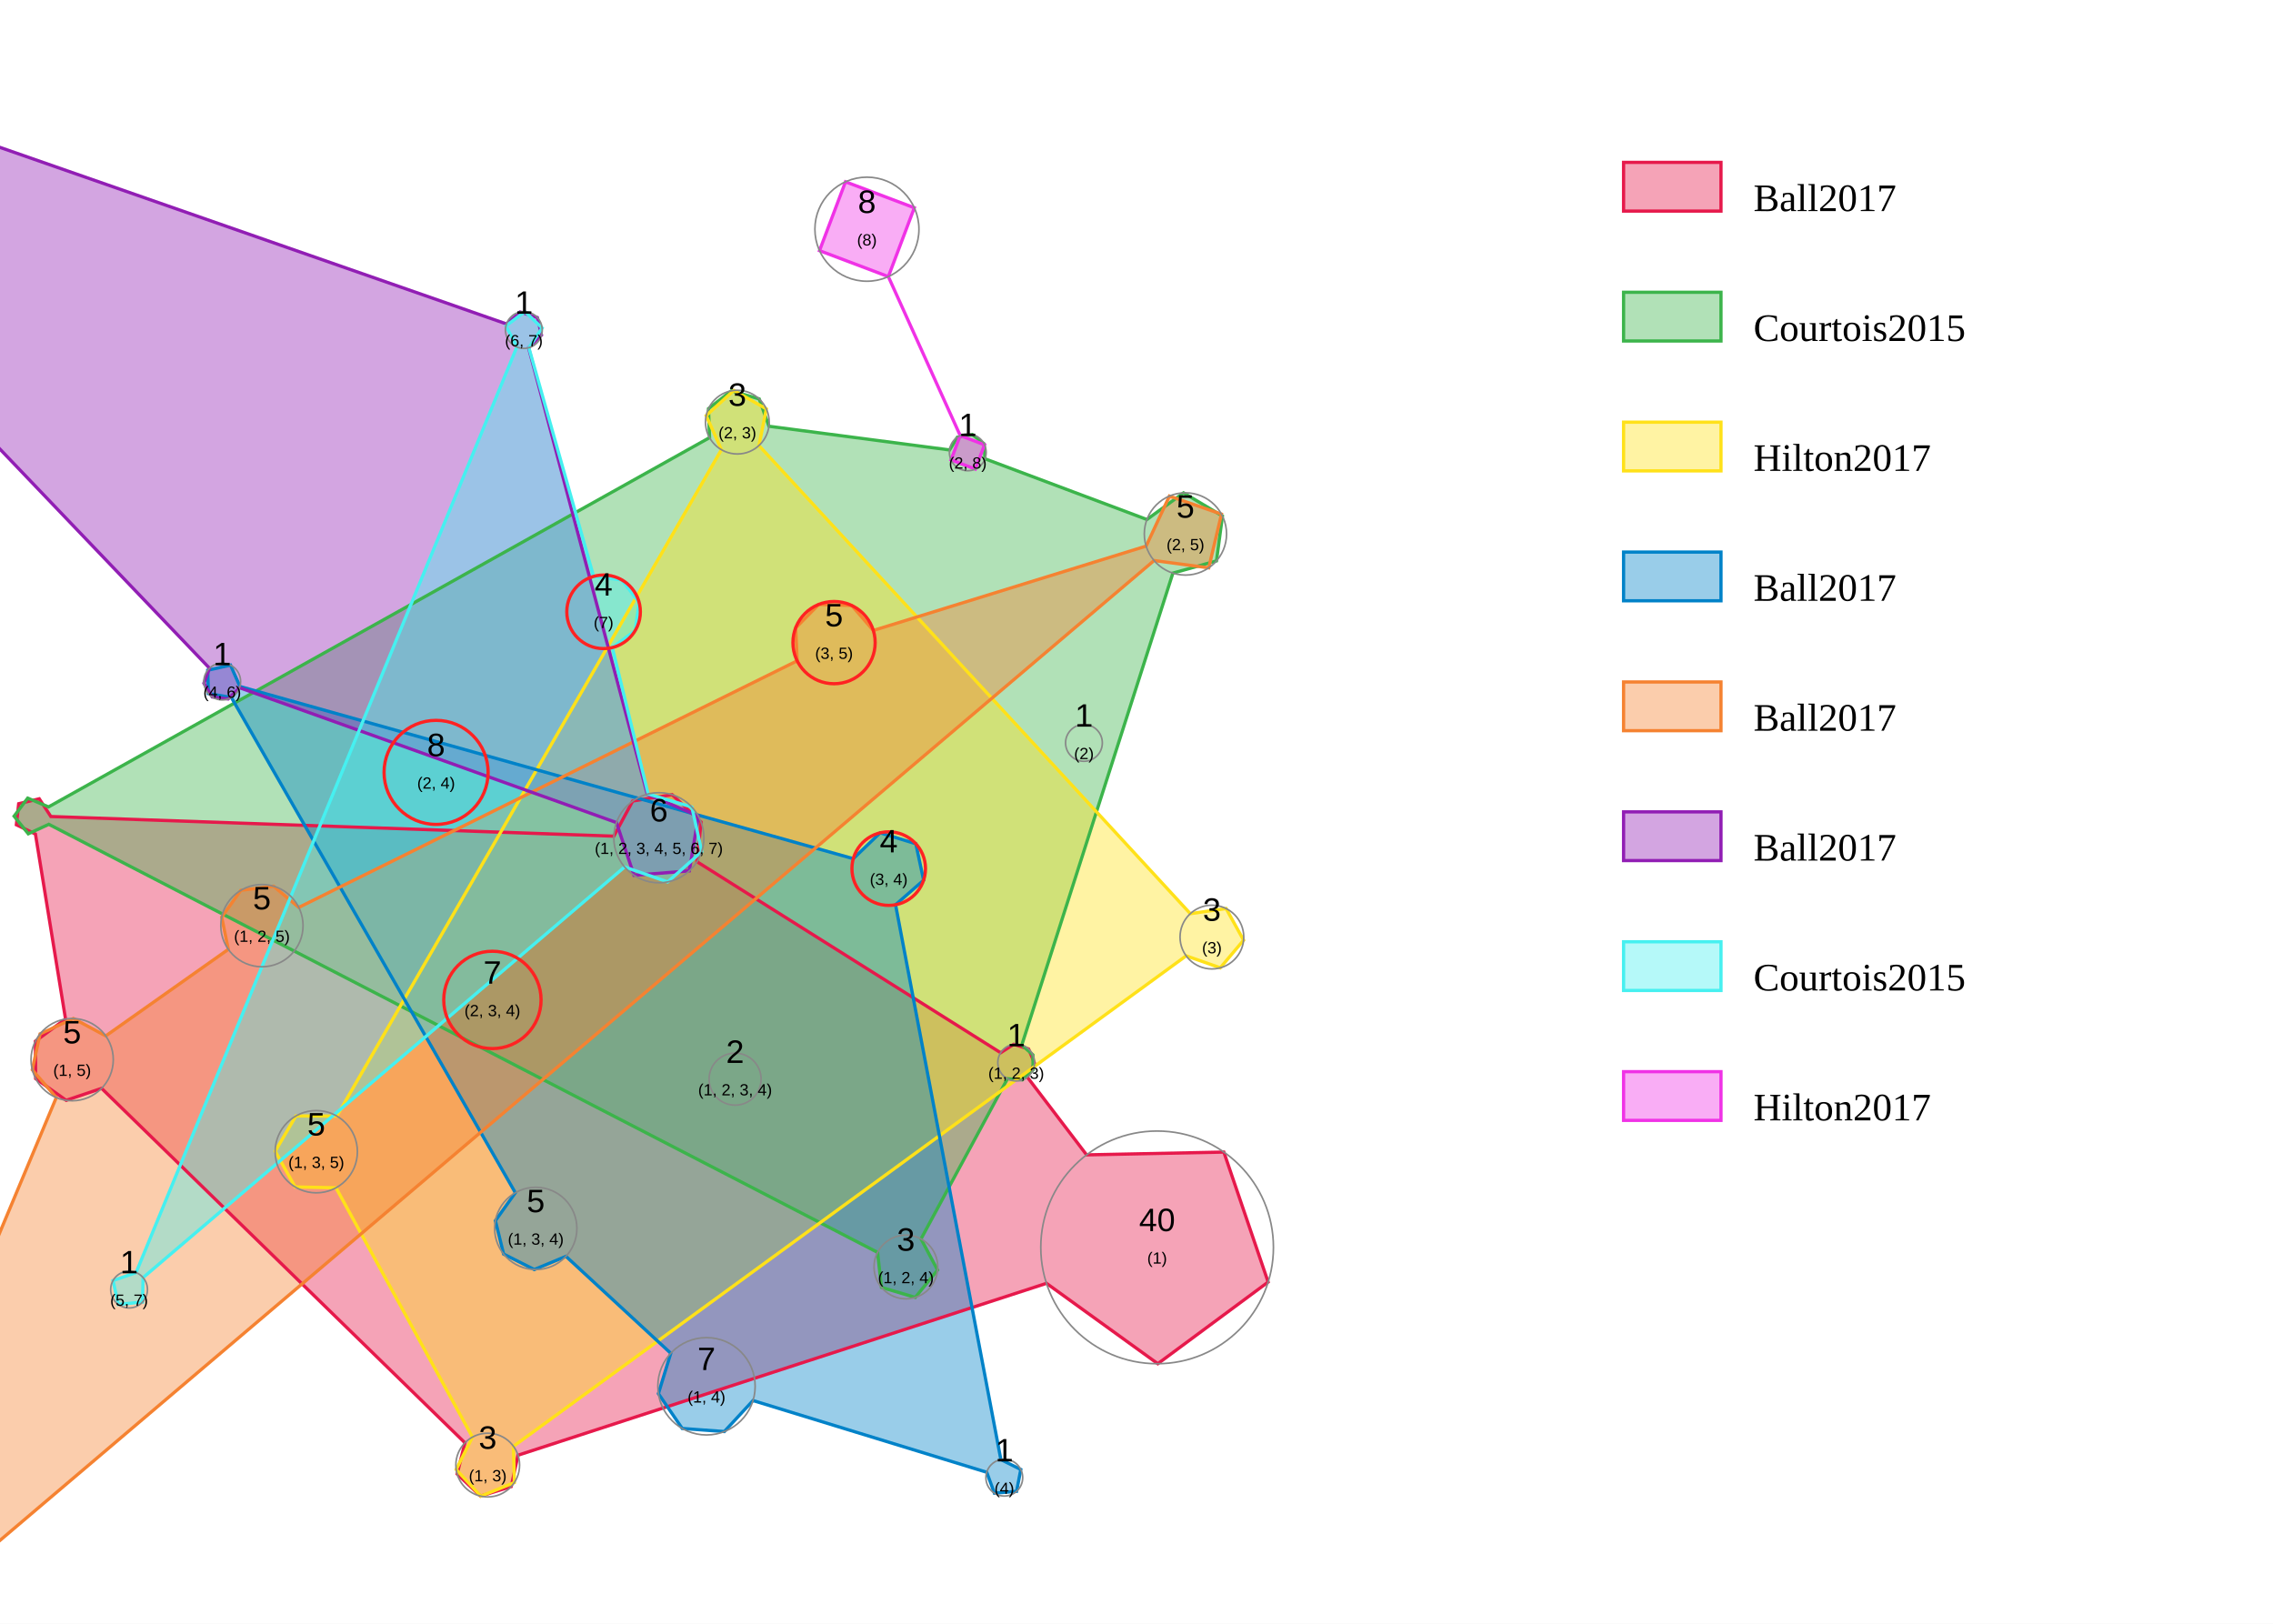
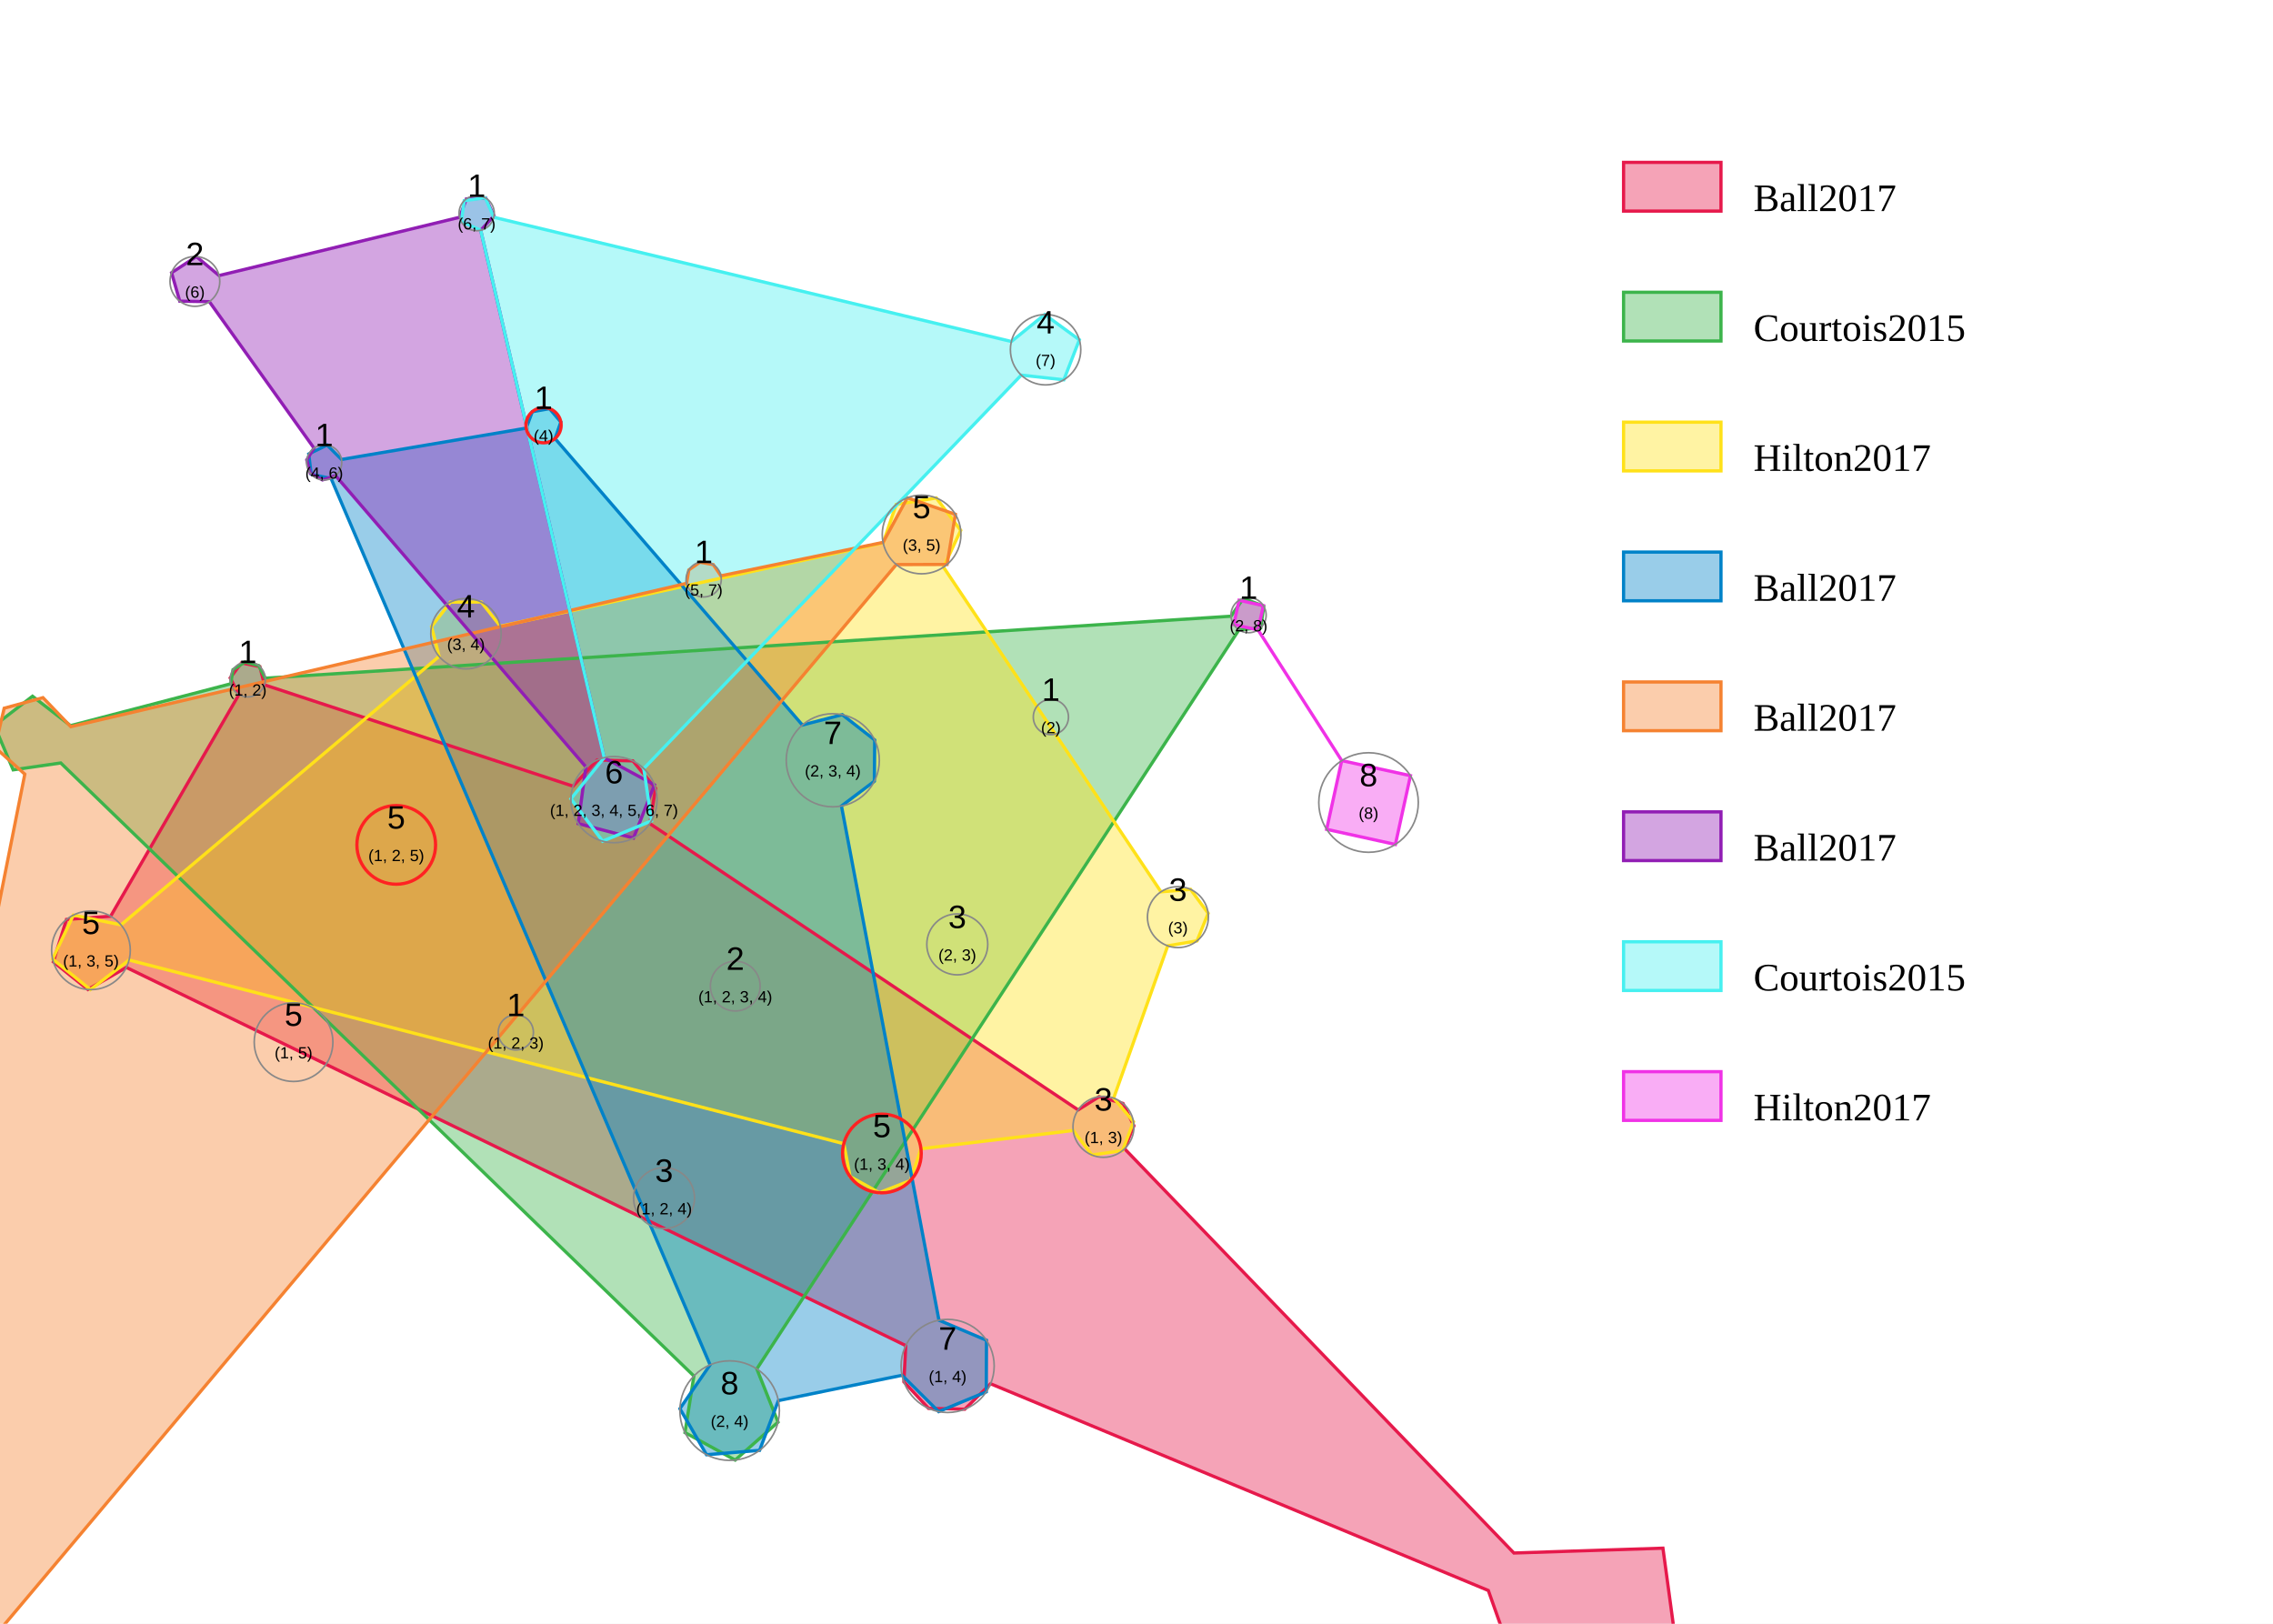
<svg xmlns="http://www.w3.org/2000/svg" xmlns:xlink="http://www.w3.org/1999/xlink" width="700" height="500">
  <defs>
    <style type="text/css">
  .borderLine {
	   stroke: none;
	   fill-opacity: 0.4;
  }
  .outLine {
	   stroke-width: 1;
	   fill: none;
  }
  .circle {
	   stroke: #888888;
	   stroke-width: 0.5;
	   fill: none;
    pointer-events: all;
  }
  .spcircle {
	   stroke: #FF2222;
	   stroke-width: 1;
	   fill: none;
    pointer-events: all;
  }
  .tLabel {
	   font-family: Arial;
    pointer-events: none;
	   font-size: 14px;
	   text-anchor: middle;
	   alignment-baseline: central;
  }
  .nLabel {
	   font-family: Arial;
    pointer-events: none;
	   font-size: 10px;
	   text-anchor: middle;
	   alignment-baseline: central;
  }
  .belong {
	   font-family: Arial;
    pointer-events: none;
	   font-size: 5px;
	   text-anchor: middle;
	   alignment-baseline: central;
  }
  .p0{
    stroke: none;
    fill: #e6194b;
  }
  .q0{
    fill: none;
    stroke: #e6194b;
  }
  .p1{
    stroke: none;
    fill: #3cb44b;
  }
  .q1{
    fill: none;
    stroke: #3cb44b;
  }
  .p2{
    stroke: none;
    fill: #ffe119;
  }
  .q2{
    fill: none;
    stroke: #ffe119;
  }
  .p3{
    stroke: none;
    fill: #0082c8;
  }
  .q3{
    fill: none;
    stroke: #0082c8;
  }
  .p4{
    stroke: none;
    fill: #f58231;
  }
  .q4{
    fill: none;
    stroke: #f58231;
  }
  .p5{
    stroke: none;
    fill: #911eb4;
  }
  .q5{
    fill: none;
    stroke: #911eb4;
  }
  .p6{
    stroke: none;
    fill: #46f0f0;
  }
  .q6{
    fill: none;
    stroke: #46f0f0;
  }
  .p7{
    stroke: none;
    fill: #f032e6;
  }
  .q7{
    fill: none;
    stroke: #f032e6;
  }

</style>
    <symbol id="bl0">
-       <path d="M 15.66 251.43 L 12.09 245.97 L 5.75 247.49 L 5.04 253.98 L 10.91 256.83 L 20.18 313.79 L 10.90 320.61 L 10.98 332.14 L 20.37 338.82 L 31.29 335.14 L 143.18 444.28 L 140.79 453.89 L 147.97 460.69 L 157.43 457.77 L 159.53 448.10 L 322.28 395.18 L 356.56 419.93 L 390.54 394.78 L 376.90 354.76 L 334.63 355.62 L 316.39 331.69 L 318.61 327.44 L 316.77 323.01 L 312.19 321.58 L 308.16 324.17 L 214.65 265.35 L 215.91 253.13 L 206.98 244.70 L 194.85 246.66 L 189.04 257.48 Z" />
+       <path d="M 34.08 282.13 L 20.47 283.13 L 16.42 296.17 L 27.07 304.70 L 38.91 297.91 L 278.94 414.35 L 278.36 425.50 L 285.95 433.68 L 297.12 433.94 L 305.07 426.11 L 458.35 489.76 L 473.68 533.04 L 518.30 522.22 L 512.12 476.73 L 466.23 478.22 L 346.33 353.74 L 349.20 346.66 L 345.85 339.79 L 338.49 337.70 L 332.02 341.77 L 200.12 253.61 L 201.90 242.76 L 194.90 234.30 L 183.92 234.01 L 176.48 242.09 L 81.44 210.88 L 80.03 205.27 L 74.36 204.13 L 70.89 208.76 L 73.58 213.88 Z" />
    </symbol>
    <symbol id="bl1">
-       <path d="M 14.95 248.47 L 8.53 245.77 L 4.34 251.33 L 8.71 256.75 L 15.03 253.83 L 270.26 385.64 L 271.46 396.43 L 281.87 399.51 L 288.74 391.09 L 283.64 381.50 L 310.26 332.17 L 314.82 332.53 L 318.16 329.41 L 318.10 324.83 L 314.68 321.79 L 361.21 176.48 L 374.63 172.72 L 376.47 158.90 L 364.48 151.77 L 353.21 159.97 L 303.35 141.28 L 303.06 136.65 L 299.41 133.79 L 294.85 134.61 L 292.43 138.55 L 236.81 131.26 L 233.81 122.84 L 225.23 120.35 L 218.18 125.84 L 218.51 134.77 Z" />
+       <path d="M 21.72 223.45 L 10.01 214.39 L -1.72 223.43 L 4.05 237.06 L 18.70 234.94 L 213.69 423.71 L 210.95 441.13 L 226.41 449.60 L 239.61 437.91 L 233.07 421.53 L 381.55 193.95 L 388.25 193.33 L 389.19 186.68 L 382.93 184.23 L 379.10 189.75 L 81.70 208.84 L 79.67 204.95 L 75.43 203.84 L 71.75 206.23 L 71.05 210.56 Z" />
    </symbol>
    <symbol id="bl2">
-       <path d="M 103.73 343.67 L 91.13 343.64 L 84.74 354.50 L 90.88 365.50 L 103.48 365.76 L 145.49 442.53 L 140.49 452.51 L 148.06 460.71 L 158.41 456.52 L 158.13 445.36 L 365.29 294.33 L 375.80 298.02 L 382.98 289.51 L 377.59 279.77 L 366.57 281.34 L 233.73 137.20 L 236.01 125.92 L 226.00 120.23 L 217.48 127.97 L 222.17 138.48 Z" />
+       <path d="M 37.27 284.80 L 22.60 281.78 L 16.20 295.32 L 27.85 304.73 L 39.74 295.63 L 259.86 352.17 L 261.78 362.29 L 270.79 367.28 L 280.39 363.52 L 283.62 353.74 L 330.51 348.11 L 336.27 355.67 L 345.69 354.31 L 349.08 345.43 L 342.97 338.14 L 359.62 291.25 L 368.64 289.72 L 372.07 281.24 L 366.65 273.87 L 357.54 274.61 L 290.56 174.64 L 295.87 163.32 L 288.34 153.34 L 276.00 155.32 L 271.98 167.16 L 154.09 192.83 L 148.21 185.37 L 138.71 185.41 L 132.89 192.92 L 135.22 202.12 Z" />
    </symbol>
    <symbol id="bl3">
-       <path d="M 73.89 211.39 L 70.99 204.81 L 63.97 206.38 L 64.16 213.57 L 71.25 214.78 L 158.70 367.28 L 152.56 375.89 L 155.09 386.16 L 164.53 390.93 L 174.30 386.87 L 206.57 416.71 L 202.76 429.14 L 210.10 439.87 L 223.07 440.82 L 231.90 431.27 L 303.87 453.35 L 306.24 459.79 L 313.07 459.23 L 314.37 452.50 L 308.23 449.45 L 275.80 278.60 L 284.44 271.04 L 282.04 259.81 L 271.06 256.45 L 262.78 264.41 Z" />
+       <path d="M 105.18 141.48 L 100.73 137.04 L 95.08 139.79 L 95.83 146.03 L 101.97 147.37 L 218.68 420.28 L 209.39 433.77 L 217.59 447.95 L 233.92 446.61 L 239.71 431.29 L 277.79 423.49 L 289.07 434.68 L 303.74 428.59 L 303.80 412.71 L 289.16 406.53 L 259.14 248.20 L 269.27 240.56 L 269.38 227.88 L 259.38 220.07 L 247.10 223.26 L 170.93 135.04 L 172.72 129.95 L 169.23 125.84 L 163.92 126.78 L 162.05 131.84 Z" />
    </symbol>
    <symbol id="bl4">
-       <path d="M -59.46 521.44 L -66.58 523.88 L -64.99 531.23 L -57.50 530.52 L -57.33 523.00 L 355.41 172.61 L 372.25 174.85 L 376.17 158.32 L 360.13 152.76 L 352.97 168.16 L 268.95 194.14 L 262.31 186.45 L 252.16 186.12 L 245.03 193.35 L 245.50 203.49 L 92.01 279.42 L 84.25 272.89 L 74.18 274.15 L 68.27 282.40 L 70.31 292.34 L 32.57 318.99 L 22.61 313.63 L 12.34 318.37 L 9.94 329.42 L 17.33 337.98 Z" />
+       <path d="M -57.48 566.13 L -63.68 569.73 L -60.88 576.33 L -53.99 574.38 L -55.05 567.30 L 276.02 173.85 L 291.66 173.81 L 294.23 158.38 L 279.43 153.28 L 271.95 167.02 L 222.02 177.31 L 219.66 173.86 L 215.55 173.11 L 212.13 175.51 L 211.43 179.63 L 21.80 223.76 L 13.23 214.83 L 1.29 218.08 L -1.56 230.12 L 7.64 238.39 Z" />
    </symbol>
    <symbol id="bl5">
-       <path d="M -125.73 1.57 L -129.79 -8.27 L -140.03 -5.40 L -138.39 5.11 L -127.76 4.72 L 64.52 205.77 L 62.79 210.39 L 65.35 214.61 L 70.25 215.23 L 73.77 211.77 L 189.84 253.29 L 195.24 269.53 L 212.29 268.17 L 215.07 251.29 L 199.34 244.55 L 162.78 107.09 L 166.77 103.19 L 165.48 97.77 L 160.17 96.07 L 155.98 99.75 Z" />
+       <path d="M 67.47 84.85 L 60.47 79.01 L 52.84 83.98 L 55.36 92.74 L 64.47 92.89 L 96.69 137.98 L 94.47 141.62 L 95.57 145.73 L 99.31 147.78 L 103.37 146.50 L 180.43 236.16 L 178.06 253.61 L 195.10 258.06 L 201.55 241.68 L 186.06 233.31 L 148.03 70.91 L 152.14 66.50 L 149.63 61.02 L 143.61 61.25 L 141.53 66.91 Z" />
    </symbol>
    <symbol id="bl6">
-       <path d="M 41.91 391.86 L 34.81 394.33 L 36.43 401.68 L 43.91 400.94 L 44.06 393.42 L 192.35 266.97 L 205.62 271.57 L 216.11 262.23 L 213.06 248.51 L 199.61 244.49 L 188.57 199.40 L 195.62 194.19 L 196.83 185.51 L 191.50 178.56 L 182.80 177.50 L 162.87 107.07 L 166.96 101.00 L 161.65 95.96 L 155.81 100.36 L 159.17 106.86 Z" />
+       <path d="M 152.06 66.90 L 149.45 60.91 L 142.97 61.79 L 142.06 68.26 L 148.03 70.91 L 186.06 233.31 L 175.82 245.98 L 185.58 259.03 L 200.63 252.78 L 198.27 236.65 L 314.50 115.51 L 327.63 116.95 L 332.40 104.64 L 321.73 96.85 L 311.47 105.16 Z" />
    </symbol>
    <symbol id="bl7">
-       <path d="M 273.58 85.18 L 281.58 63.98 L 260.38 55.98 L 252.38 77.18 L 273.58 85.18 L 295.71 134.13 L 292.88 141.62 L 300.38 144.45 L 303.20 136.96 L 295.71 134.13 Z" />
+       <path d="M 387.43 193.97 L 389.07 186.49 L 381.59 184.84 L 379.95 192.33 L 387.43 193.97 L 413.20 234.21 L 408.56 255.38 L 429.73 260.03 L 434.37 238.86 L 413.20 234.21 Z" />
    </symbol>
  </defs>
  <rect width="700" height="500" style="fill:#fff;stroke-width:0" />
  <use class="p0 borderLine" xlink:href="#bl0" />
  <use class="p1 borderLine" xlink:href="#bl1" />
  <use class="p2 borderLine" xlink:href="#bl2" />
  <use class="p3 borderLine" xlink:href="#bl3" />
  <use class="p4 borderLine" xlink:href="#bl4" />
  <use class="p5 borderLine" xlink:href="#bl5" />
  <use class="p6 borderLine" xlink:href="#bl6" />
  <use class="p7 borderLine" xlink:href="#bl7" />
  <use class="q0 outLine" xlink:href="#bl0" />
  <use class="q1 outLine" xlink:href="#bl1" />
  <use class="q2 outLine" xlink:href="#bl2" />
  <use class="q3 outLine" xlink:href="#bl3" />
  <use class="q4 outLine" xlink:href="#bl4" />
  <use class="q5 outLine" xlink:href="#bl5" />
  <use class="q6 outLine" xlink:href="#bl6" />
  <use class="q7 outLine" xlink:href="#bl7" />
-   <circle class="circle" cx="356.348" cy="384.105" r="35.824" />
-   <text class="tLabel" x="356.35" y="364.11" />
-   <text class="nLabel" x="356.35" y="379.11">40</text>
-   <text class="belong" x="356.35" y="389.11">(1)</text>
-   <circle class="circle" cx="312.952" cy="327.189" r="5.664" />
-   <text class="tLabel" x="312.95" y="307.19" />
-   <text class="nLabel" x="312.95" y="322.19">1</text>
-   <text class="belong" x="312.95" y="332.19">(1, 2, 3)</text>
-   <circle class="circle" cx="226.38" cy="332.3" r="8.01" />
-   <text class="tLabel" x="226.38" y="312.30" />
-   <text class="nLabel" x="226.38" y="327.30">2</text>
-   <text class="belong" x="226.38" y="337.30">(1, 2, 3, 4)</text>
-   <circle class="circle" cx="202.903" cy="257.962" r="13.874" />
-   <text class="tLabel" x="202.90" y="237.96" />
-   <text class="nLabel" x="202.90" y="252.96">6</text>
-   <text class="belong" x="202.90" y="262.96">(1, 2, 3, 4, 5, 6, 7)</text>
-   <circle class="circle" cx="333.816" cy="228.761" r="5.664" />
-   <text class="tLabel" x="333.82" y="208.76" />
-   <text class="nLabel" x="333.82" y="223.76">1</text>
-   <text class="belong" x="333.82" y="233.76">(2)</text>
-   <circle class="circle" cx="227.078" cy="129.983" r="9.811" />
-   <text class="tLabel" x="227.08" y="109.98" />
-   <text class="nLabel" x="227.08" y="124.98">3</text>
-   <text class="belong" x="227.08" y="134.98">(2, 3)</text>
-   <circle class="spcircle" cx="151.642" cy="307.905" r="14.986" />
-   <text class="tLabel" x="151.64" y="287.91" />
-   <text class="nLabel" x="151.64" y="302.91">7</text>
-   <text class="belong" x="151.64" y="312.91">(2, 3, 4)</text>
-   <circle class="spcircle" cx="134.296" cy="237.839" r="16.021" />
-   <text class="tLabel" x="134.30" y="217.84" />
-   <text class="nLabel" x="134.30" y="232.84">8</text>
-   <text class="belong" x="134.30" y="242.84">(2, 4)</text>
-   <circle class="circle" cx="365.069" cy="164.418" r="12.666" />
-   <text class="tLabel" x="365.07" y="144.42" />
-   <text class="nLabel" x="365.07" y="159.42">5</text>
-   <text class="belong" x="365.07" y="169.42">(2, 5)</text>
-   <circle class="circle" cx="298.042" cy="139.289" r="5.664" />
-   <text class="tLabel" x="298.04" y="119.29" />
-   <text class="nLabel" x="298.04" y="134.29">1</text>
-   <text class="belong" x="298.04" y="144.29">(2, 8)</text>
-   <circle class="circle" cx="373.219" cy="288.553" r="9.811" />
-   <text class="tLabel" x="373.22" y="268.55" />
-   <text class="nLabel" x="373.22" y="283.55">3</text>
-   <text class="belong" x="373.22" y="293.55">(3)</text>
-   <circle class="circle" cx="150.202" cy="451.135" r="9.811" />
-   <text class="tLabel" x="150.20" y="431.13" />
-   <text class="nLabel" x="150.20" y="446.13">3</text>
-   <text class="belong" x="150.20" y="456.13">(1, 3)</text>
-   <circle class="circle" cx="164.996" cy="378.27" r="12.666" />
-   <text class="tLabel" x="165.00" y="358.27" />
-   <text class="nLabel" x="165.00" y="373.27">5</text>
-   <text class="belong" x="165.00" y="383.27">(1, 3, 4)</text>
-   <circle class="spcircle" cx="273.691" cy="267.469" r="11.329" />
-   <text class="tLabel" x="273.69" y="247.47" />
-   <text class="nLabel" x="273.69" y="262.47">4</text>
-   <text class="belong" x="273.69" y="272.47">(3, 4)</text>
-   <circle class="spcircle" cx="256.854" cy="197.879" r="12.666" />
-   <text class="tLabel" x="256.85" y="177.88" />
-   <text class="nLabel" x="256.85" y="192.88">5</text>
-   <text class="belong" x="256.85" y="202.88">(3, 5)</text>
-   <circle class="circle" cx="97.401" cy="354.644" r="12.666" />
-   <text class="tLabel" x="97.40" y="334.64" />
-   <text class="nLabel" x="97.40" y="349.64">5</text>
-   <text class="belong" x="97.40" y="359.64">(1, 3, 5)</text>
-   <circle class="circle" cx="309.289" cy="455.014" r="5.664" />
-   <text class="tLabel" x="309.29" y="435.01" />
-   <text class="nLabel" x="309.29" y="450.01">1</text>
-   <text class="belong" x="309.29" y="460.01">(4)</text>
-   <circle class="circle" cx="217.573" cy="426.88" r="14.986" />
-   <text class="tLabel" x="217.57" y="406.88" />
-   <text class="nLabel" x="217.57" y="421.88">7</text>
-   <text class="belong" x="217.57" y="431.88">(1, 4)</text>
-   <circle class="circle" cx="278.979" cy="390.138" r="9.811" />
-   <text class="tLabel" x="278.98" y="370.14" />
-   <text class="nLabel" x="278.98" y="385.14">3</text>
-   <text class="belong" x="278.98" y="395.14">(1, 2, 4)</text>
-   <circle class="circle" cx="68.433" cy="209.862" r="5.664" />
-   <text class="tLabel" x="68.43" y="189.86" />
-   <text class="nLabel" x="68.43" y="204.86">1</text>
-   <text class="belong" x="68.43" y="214.86">(4, 6)</text>
-   <circle class="circle" cx="22.219" cy="326.293" r="12.666" />
-   <text class="tLabel" x="22.22" y="306.29" />
-   <text class="nLabel" x="22.22" y="321.29">5</text>
-   <text class="belong" x="22.22" y="331.29">(1, 5)</text>
-   <circle class="circle" cx="80.662" cy="285.033" r="12.666" />
-   <text class="tLabel" x="80.66" y="265.03" />
-   <text class="nLabel" x="80.66" y="280.03">5</text>
-   <text class="belong" x="80.66" y="290.03">(1, 2, 5)</text>
-   <circle class="circle" cx="39.752" cy="397.095" r="5.664" />
-   <text class="tLabel" x="39.75" y="377.09" />
-   <text class="nLabel" x="39.75" y="392.09">1</text>
-   <text class="belong" x="39.75" y="402.09">(5, 7)</text>
-   <circle class="circle" cx="161.328" cy="101.619" r="5.664" />
-   <text class="tLabel" x="161.33" y="81.62" />
-   <text class="nLabel" x="161.33" y="96.62">1</text>
-   <text class="belong" x="161.33" y="106.62">(6, 7)</text>
-   <circle class="spcircle" cx="185.881" cy="188.397" r="11.329" />
-   <text class="tLabel" x="185.88" y="168.40" />
-   <text class="nLabel" x="185.88" y="183.40">4</text>
-   <text class="belong" x="185.88" y="193.40">(7)</text>
-   <circle class="circle" cx="266.981" cy="70.577" r="16.021" />
-   <text class="tLabel" x="266.98" y="50.58" />
-   <text class="nLabel" x="266.98" y="65.58">8</text>
-   <text class="belong" x="266.98" y="75.58">(8)</text>
+   <circle class="circle" cx="76.291" cy="209.19" r="5.418" />
+   <text class="tLabel" x="76.29" y="189.19" />
+   <text class="nLabel" x="76.29" y="204.19">1</text>
+   <text class="belong" x="76.29" y="214.19">(1, 2)</text>
+   <circle class="circle" cx="158.852" cy="317.898" r="5.418" />
+   <text class="tLabel" x="158.85" y="297.90" />
+   <text class="nLabel" x="158.85" y="312.90">1</text>
+   <text class="belong" x="158.85" y="322.90">(1, 2, 3)</text>
+   <circle class="circle" cx="226.436" cy="303.649" r="7.663" />
+   <text class="tLabel" x="226.44" y="283.65" />
+   <text class="nLabel" x="226.44" y="298.65">2</text>
+   <text class="belong" x="226.44" y="308.65">(1, 2, 3, 4)</text>
+   <circle class="circle" cx="189.086" cy="246.23" r="13.272" />
+   <text class="tLabel" x="189.09" y="226.23" />
+   <text class="nLabel" x="189.09" y="241.23">6</text>
+   <text class="belong" x="189.09" y="251.23">(1, 2, 3, 4, 5, 6, 7)</text>
+   <circle class="circle" cx="323.634" cy="220.802" r="5.418" />
+   <text class="tLabel" x="323.63" y="200.80" />
+   <text class="nLabel" x="323.63" y="215.80">1</text>
+   <text class="belong" x="323.63" y="225.80">(2)</text>
+   <circle class="circle" cx="294.808" cy="290.797" r="9.385" />
+   <text class="tLabel" x="294.81" y="270.80" />
+   <text class="nLabel" x="294.81" y="285.80">3</text>
+   <text class="belong" x="294.81" y="295.80">(2, 3)</text>
+   <circle class="circle" cx="256.468" cy="234.111" r="14.336" />
+   <text class="tLabel" x="256.47" y="214.11" />
+   <text class="nLabel" x="256.47" y="229.11">7</text>
+   <text class="belong" x="256.47" y="239.11">(2, 3, 4)</text>
+   <circle class="circle" cx="224.701" cy="434.369" r="15.325" />
+   <text class="tLabel" x="224.70" y="414.37" />
+   <text class="nLabel" x="224.70" y="429.37">8</text>
+   <text class="belong" x="224.70" y="439.37">(2, 4)</text>
+   <circle class="circle" cx="384.51" cy="189.408" r="5.418" />
+   <text class="tLabel" x="384.51" y="169.41" />
+   <text class="nLabel" x="384.51" y="184.41">1</text>
+   <text class="belong" x="384.51" y="194.41">(2, 8)</text>
+   <circle class="circle" cx="362.759" cy="282.409" r="9.385" />
+   <text class="tLabel" x="362.76" y="262.41" />
+   <text class="nLabel" x="362.76" y="277.41">3</text>
+   <text class="belong" x="362.76" y="287.41">(3)</text>
+   <circle class="circle" cx="339.825" cy="346.985" r="9.385" />
+   <text class="tLabel" x="339.82" y="326.99" />
+   <text class="nLabel" x="339.82" y="341.99">3</text>
+   <text class="belong" x="339.82" y="351.99">(1, 3)</text>
+   <circle class="spcircle" cx="271.592" cy="355.187" r="12.116" />
+   <text class="tLabel" x="271.59" y="335.19" />
+   <text class="nLabel" x="271.59" y="350.19">5</text>
+   <text class="belong" x="271.59" y="360.19">(1, 3, 4)</text>
+   <circle class="circle" cx="143.5" cy="195.134" r="10.837" />
+   <text class="tLabel" x="143.50" y="175.13" />
+   <text class="nLabel" x="143.50" y="190.13">4</text>
+   <text class="belong" x="143.50" y="200.13">(3, 4)</text>
+   <circle class="circle" cx="283.816" cy="164.578" r="12.116" />
+   <text class="tLabel" x="283.82" y="144.58" />
+   <text class="nLabel" x="283.82" y="159.58">5</text>
+   <text class="belong" x="283.82" y="169.58">(3, 5)</text>
+   <circle class="circle" cx="28.008" cy="292.618" r="12.116" />
+   <text class="tLabel" x="28.01" y="272.62" />
+   <text class="nLabel" x="28.01" y="287.62">5</text>
+   <text class="belong" x="28.01" y="297.62">(1, 3, 5)</text>
+   <circle class="spcircle" cx="167.392" cy="130.935" r="5.418" />
+   <text class="tLabel" x="167.39" y="110.93" />
+   <text class="nLabel" x="167.39" y="125.93">1</text>
+   <text class="belong" x="167.39" y="135.93">(4)</text>
+   <circle class="circle" cx="291.835" cy="420.61" r="14.336" />
+   <text class="tLabel" x="291.83" y="400.61" />
+   <text class="nLabel" x="291.83" y="415.61">7</text>
+   <text class="belong" x="291.83" y="425.61">(1, 4)</text>
+   <circle class="circle" cx="204.506" cy="368.917" r="9.385" />
+   <text class="tLabel" x="204.51" y="348.92" />
+   <text class="nLabel" x="204.51" y="363.92">3</text>
+   <text class="belong" x="204.51" y="373.92">(1, 2, 4)</text>
+   <circle class="circle" cx="99.835" cy="142.387" r="5.418" />
+   <text class="tLabel" x="99.84" y="122.39" />
+   <text class="nLabel" x="99.84" y="137.39">1</text>
+   <text class="belong" x="99.84" y="147.39">(4, 6)</text>
+   <circle class="circle" cx="90.405" cy="320.903" r="12.116" />
+   <text class="tLabel" x="90.40" y="300.90" />
+   <text class="nLabel" x="90.40" y="315.90">5</text>
+   <text class="belong" x="90.40" y="325.90">(1, 5)</text>
+   <circle class="spcircle" cx="122.027" cy="260.164" r="12.116" />
+   <text class="tLabel" x="122.03" y="240.16" />
+   <text class="nLabel" x="122.03" y="255.16">5</text>
+   <text class="belong" x="122.03" y="265.16">(1, 2, 5)</text>
+   <circle class="circle" cx="216.708" cy="178.405" r="5.418" />
+   <text class="tLabel" x="216.71" y="158.40" />
+   <text class="nLabel" x="216.71" y="173.40">1</text>
+   <text class="belong" x="216.71" y="183.40">(5, 7)</text>
+   <circle class="circle" cx="60.019" cy="86.656" r="7.663" />
+   <text class="tLabel" x="60.02" y="66.66" />
+   <text class="nLabel" x="60.02" y="81.66">2</text>
+   <text class="belong" x="60.02" y="91.66">(6)</text>
+   <circle class="circle" cx="146.795" cy="65.631" r="5.418" />
+   <text class="tLabel" x="146.79" y="45.63" />
+   <text class="nLabel" x="146.79" y="60.63">1</text>
+   <text class="belong" x="146.79" y="70.63">(6, 7)</text>
+   <circle class="circle" cx="322.002" cy="107.685" r="10.837" />
+   <text class="tLabel" x="322.00" y="87.69" />
+   <text class="nLabel" x="322.00" y="102.69">4</text>
+   <text class="belong" x="322.00" y="112.69">(7)</text>
+   <circle class="circle" cx="421.463" cy="247.119" r="15.325" />
+   <text class="tLabel" x="421.46" y="227.12" />
+   <text class="nLabel" x="421.46" y="242.12">8</text>
+   <text class="belong" x="421.46" y="252.12">(8)</text>
  <rect class="p0 borderLine" x="500.00" y="50.00" width="30.00" height="15.00" />
  <rect class="q0" x="500.00" y="50.00" width="30.00" height="15.00" />
  <text class="legend" x="540.00" y="65.00">Ball2017</text>
  <rect class="p1 borderLine" x="500.00" y="90.00" width="30.00" height="15.00" />
  <rect class="q1" x="500.00" y="90.00" width="30.00" height="15.00" />
  <text class="legend" x="540.00" y="105.00">Courtois2015</text>
  <rect class="p2 borderLine" x="500.00" y="130.00" width="30.00" height="15.00" />
  <rect class="q2" x="500.00" y="130.00" width="30.00" height="15.00" />
  <text class="legend" x="540.00" y="145.00">Hilton2017</text>
  <rect class="p3 borderLine" x="500.00" y="170.00" width="30.00" height="15.00" />
  <rect class="q3" x="500.00" y="170.00" width="30.00" height="15.00" />
  <text class="legend" x="540.00" y="185.00">Ball2017</text>
  <rect class="p4 borderLine" x="500.00" y="210.00" width="30.00" height="15.00" />
  <rect class="q4" x="500.00" y="210.00" width="30.00" height="15.00" />
  <text class="legend" x="540.00" y="225.00">Ball2017</text>
  <rect class="p5 borderLine" x="500.00" y="250.00" width="30.00" height="15.00" />
  <rect class="q5" x="500.00" y="250.00" width="30.00" height="15.00" />
  <text class="legend" x="540.00" y="265.00">Ball2017</text>
  <rect class="p6 borderLine" x="500.00" y="290.00" width="30.00" height="15.00" />
  <rect class="q6" x="500.00" y="290.00" width="30.00" height="15.00" />
  <text class="legend" x="540.00" y="305.00">Courtois2015</text>
  <rect class="p7 borderLine" x="500.00" y="330.00" width="30.00" height="15.00" />
  <rect class="q7" x="500.00" y="330.00" width="30.00" height="15.00" />
  <text class="legend" x="540.00" y="345.00">Hilton2017</text>
</svg>
